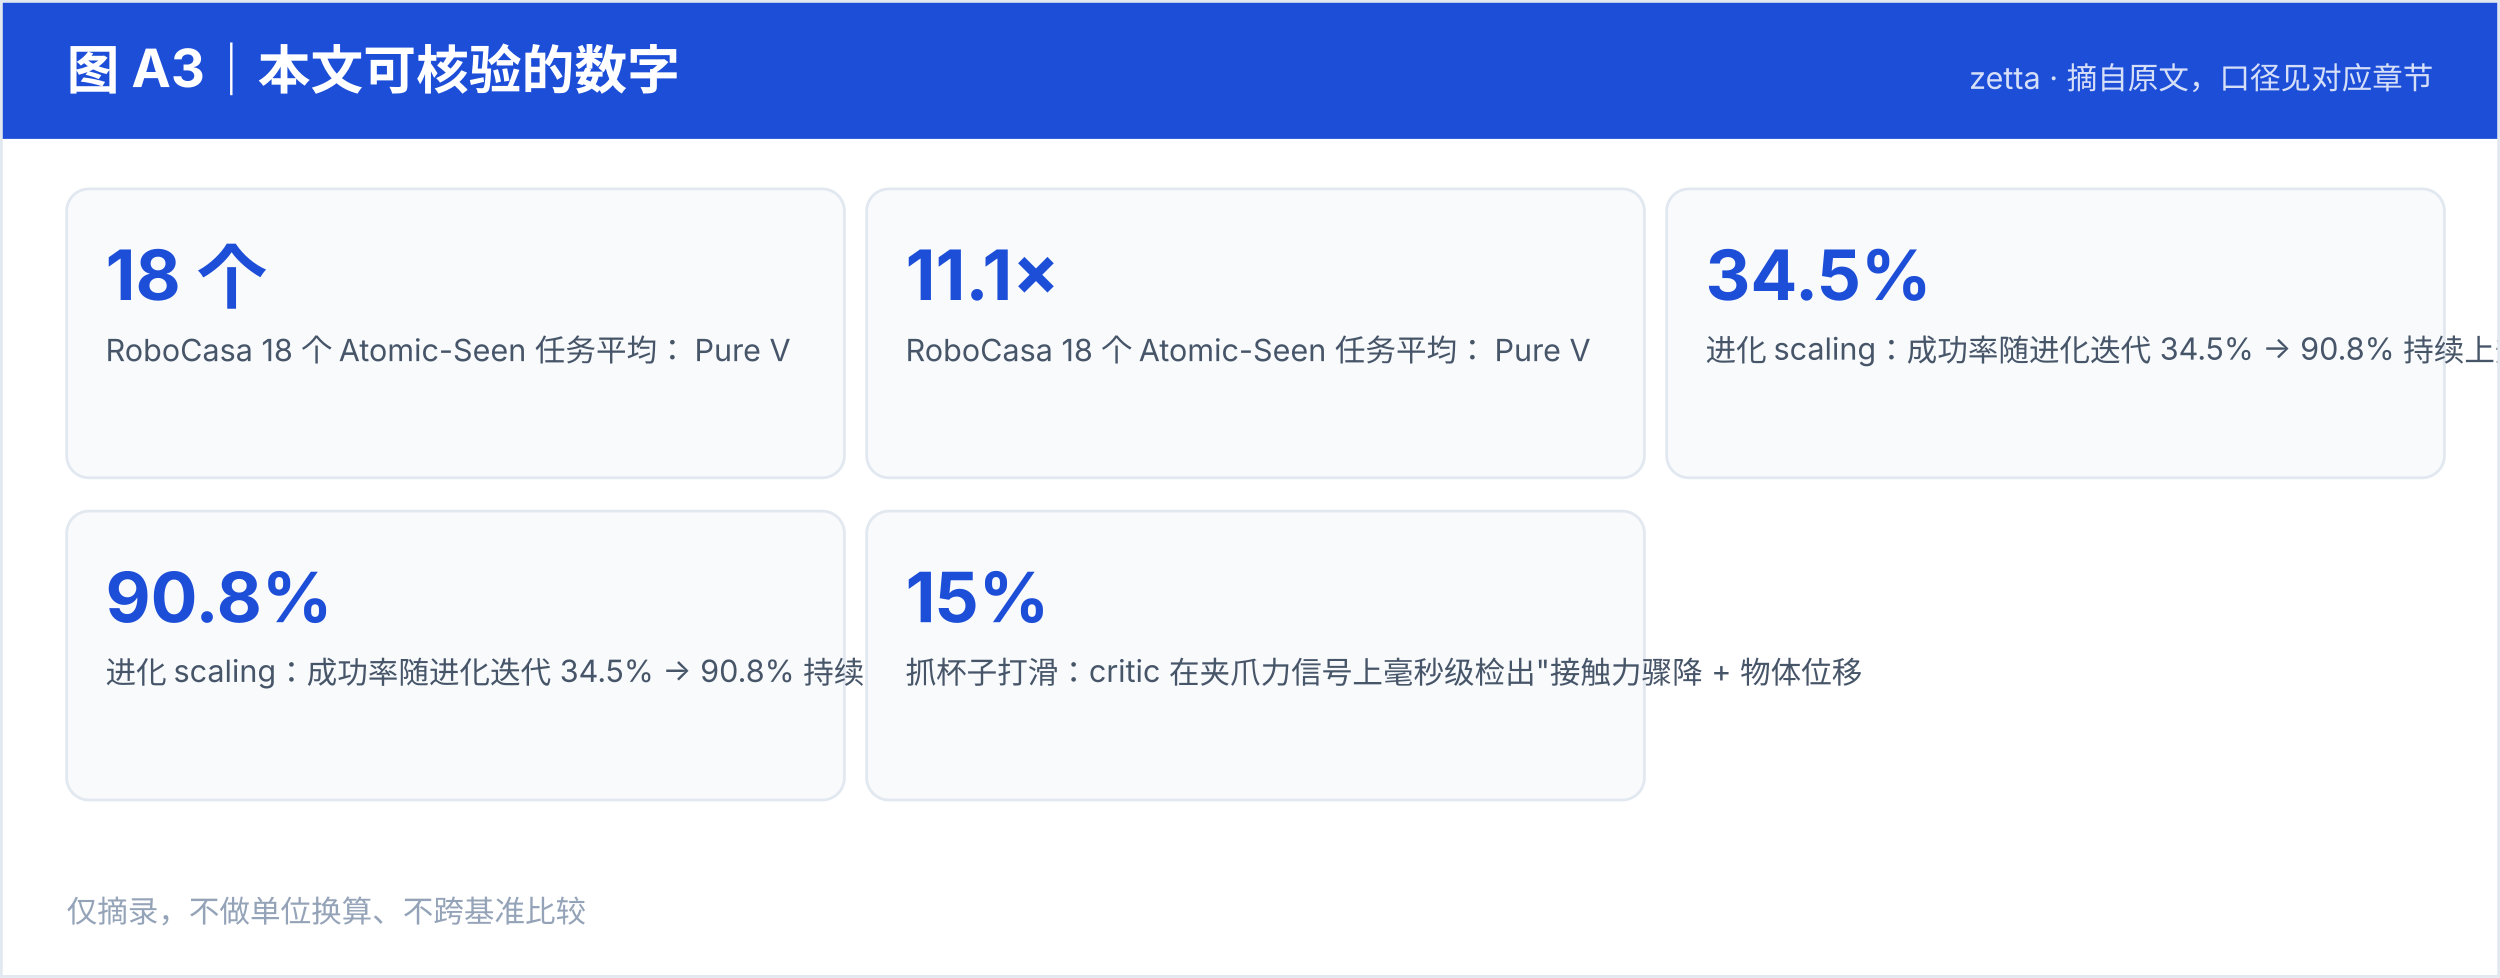
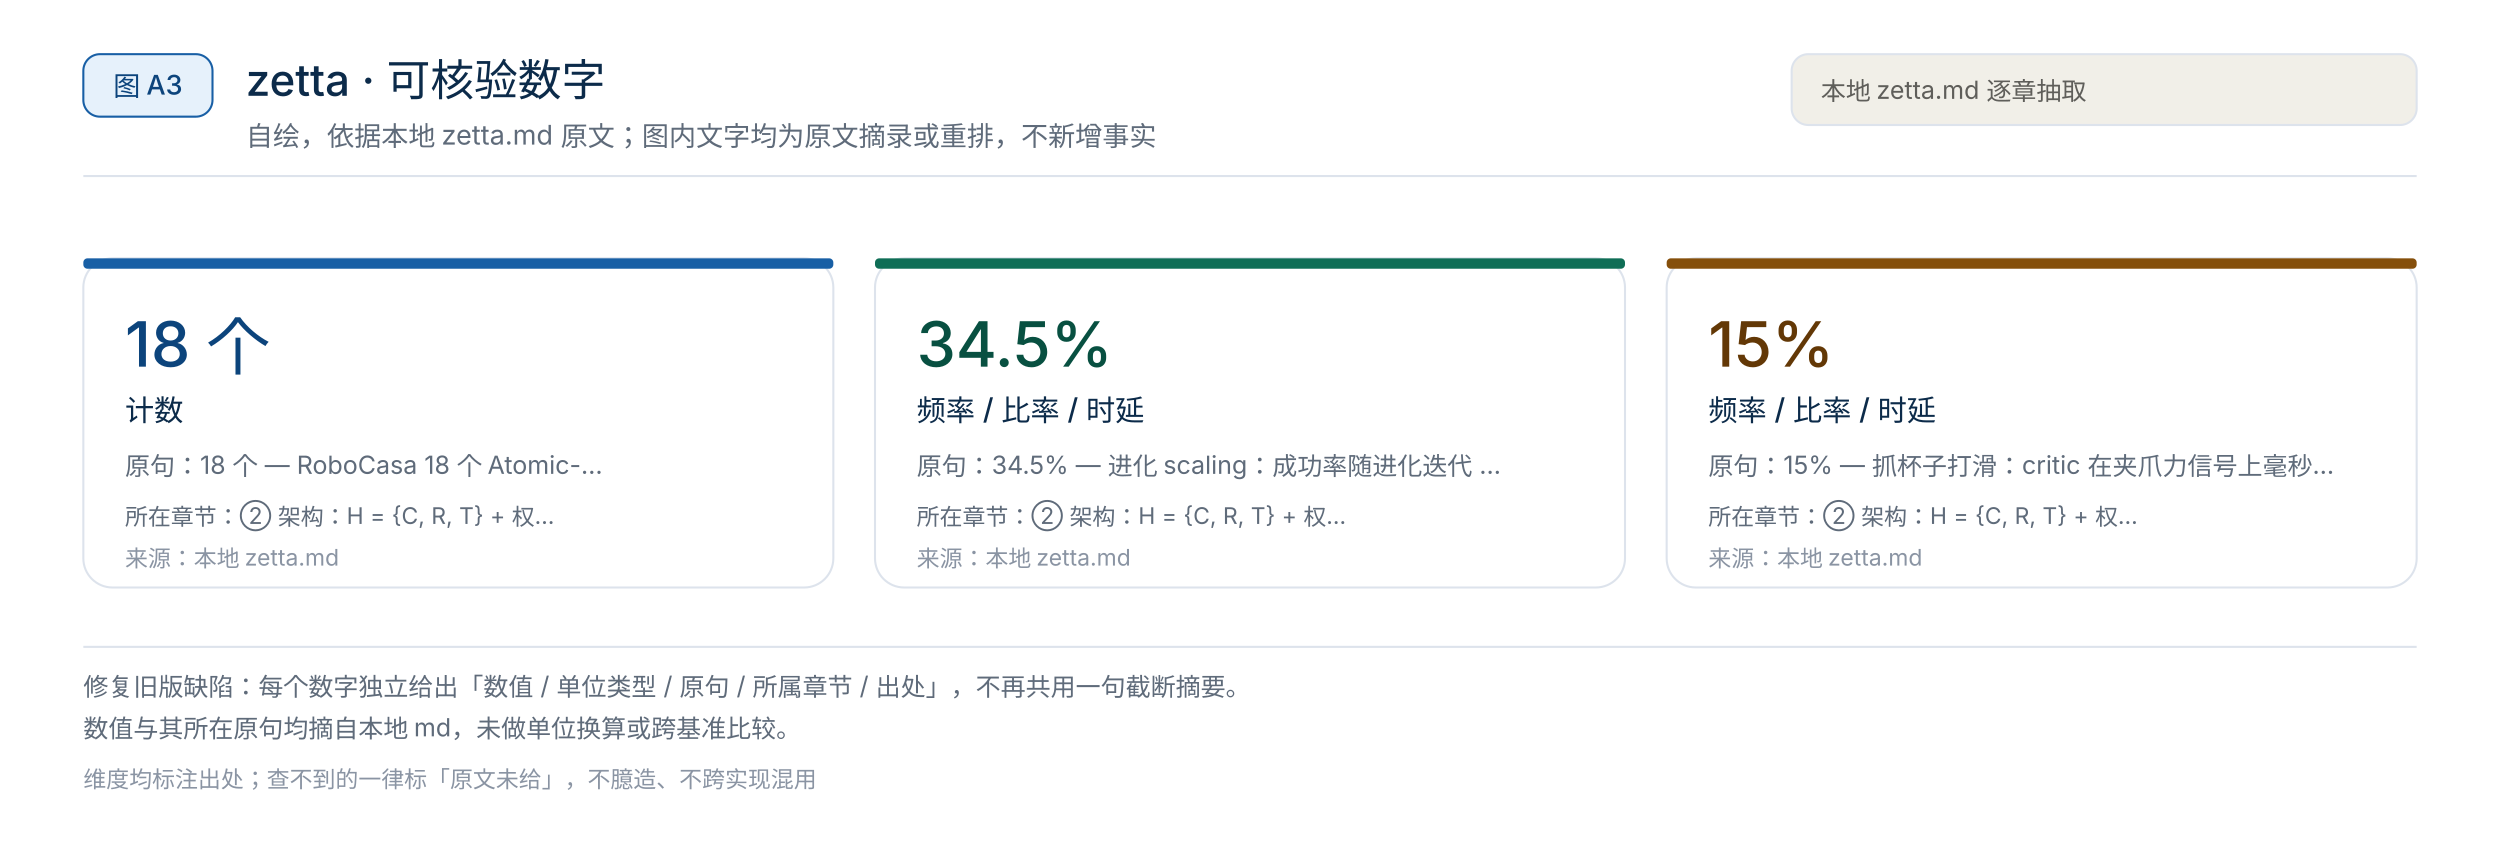
- <svg xmlns="http://www.w3.org/2000/svg" viewBox="0 0 900 352" width="900" height="352" font-family="PingFang SC, -apple-system, BlinkMacSystemFont, Microsoft YaHei, sans-serif">
-   <rect width="900" height="352" fill="#ffffff" />
-   <rect x="0" y="0" width="900" height="50" fill="#1d4ed8" />
-   <text x="24" y="32" font-size="19" fill="#ffffff" font-weight="700" text-anchor="start">图 A3｜本文可核验的数字</text>
-   <text x="876" y="32" font-size="11" fill="#ffffff" font-weight="400" text-anchor="end" opacity="0.82">zetta · 摘自原文，口径见对应章节</text>
-   <rect x="24" y="68" width="280" height="104" rx="8" fill="#f8fafc" stroke="#e2e8f0" />
-   <text x="38" y="108" font-size="25" fill="#1d4ed8" font-weight="700" text-anchor="start">18 个</text>
-   <text x="38" y="130" font-size="11" fill="#475569" font-weight="400" text-anchor="start">RoboCasa 18 个 Atomic-Seen 任务平均： Pure V</text>
-   <rect x="312" y="68" width="280" height="104" rx="8" fill="#f8fafc" stroke="#e2e8f0" />
-   <text x="326" y="108" font-size="25" fill="#1d4ed8" font-weight="700" text-anchor="start">11.1×</text>
-   <text x="326" y="130" font-size="11" fill="#475569" font-weight="400" text-anchor="start">RoboCasa 18 个 Atomic-Seen 任务平均： Pure V</text>
-   <rect x="600" y="68" width="280" height="104" rx="8" fill="#f8fafc" stroke="#e2e8f0" />
-   <text x="614" y="108" font-size="25" fill="#1d4ed8" font-weight="700" text-anchor="start">34.5%</text>
-   <text x="614" y="130" font-size="11" fill="#475569" font-weight="400" text-anchor="start">进化 scaling：成功率随进化迭代 34.5% → 90.8% 持续上升</text>
-   <rect x="24" y="184" width="280" height="104" rx="8" fill="#f8fafc" stroke="#e2e8f0" />
-   <text x="38" y="224" font-size="25" fill="#1d4ed8" font-weight="700" text-anchor="start">90.8%</text>
-   <text x="38" y="246" font-size="11" fill="#475569" font-weight="400" text-anchor="start">进化 scaling：成功率随进化迭代 34.5% → 90.8% 持续上升</text>
-   <rect x="312" y="184" width="280" height="104" rx="8" fill="#f8fafc" stroke="#e2e8f0" />
-   <text x="326" y="224" font-size="25" fill="#1d4ed8" font-weight="700" text-anchor="start">15%</text>
-   <text x="326" y="246" font-size="11" fill="#475569" font-weight="400" text-anchor="start">抓杯子打滑：critic 在夹爪力信号上毫秒级检出"接触力骤降 + 物体位移</text>
-   <text x="24" y="332" font-size="11" fill="#94a3b8" font-weight="400" text-anchor="start">仅摘录，不做单位换算、不跨基准比较</text>
-   <rect x="0.5" y="0.5" width="899" height="351" fill="none" stroke="#e2e8f0" />
+ <svg xmlns="http://www.w3.org/2000/svg" width="1200" height="408" viewBox="0 0 1200 408" role="img">
+   <defs>
+     <marker id="arrow" viewBox="0 0 10 10" refX="8" refY="5" markerWidth="6" markerHeight="6" orient="auto-start-reverse">
+       <path d="M2 1L8 5L2 9" fill="none" stroke="#185FA5" stroke-width="1.6" stroke-linecap="round" stroke-linejoin="round" />
+     </marker>
+   </defs>
+   <rect x="0" y="0" width="1200" height="408" rx="0" fill="#FFFFFF" stroke="#FFFFFF" stroke-width="1" />
+   <text x="118" y="46" font-family="-apple-system,BlinkMacSystemFont,'PingFang SC','Microsoft YaHei',sans-serif" font-size="21" font-weight="500" fill="#0C2B4A" text-anchor="start">zetta · 可核验数字</text>
+   <text x="118" y="70" font-family="-apple-system,BlinkMacSystemFont,'PingFang SC','Microsoft YaHei',sans-serif" font-size="13" font-weight="400" fill="#5F6B7A" text-anchor="start">自绘，依据本地 zetta.md 原文；图内文字均为原文摘录或重排，不新增事实</text>
+   <rect x="40" y="84" width="1120" height="1" rx="0" fill="#DDE3EC" stroke="#DDE3EC" stroke-width="0" />
+   <rect x="860" y="26" width="300" height="34" rx="8" fill="#F1EFE8" stroke="#DDE3EC" stroke-width="1" />
+   <text x="874" y="48" font-family="-apple-system,BlinkMacSystemFont,'PingFang SC','Microsoft YaHei',sans-serif" font-size="12" font-weight="400" fill="#5F5E5A" text-anchor="start">本地 zetta.md 逐章抽取</text>
+   <rect x="40" y="26" width="62" height="30" rx="8" fill="#E6F1FB" stroke="#185FA5" stroke-width="1" />
+   <text x="71" y="46" font-family="-apple-system,BlinkMacSystemFont,'PingFang SC','Microsoft YaHei',sans-serif" font-size="13" font-weight="500" fill="#0C447C" text-anchor="middle">图 A3</text>
+   <rect x="40" y="124" width="360" height="158" rx="14" fill="#FFFFFF" stroke="#DDE3EC" stroke-width="1" />
+   <rect x="40" y="124" width="360" height="5" rx="2" fill="#185FA5" stroke="#185FA5" stroke-width="0" />
+   <text x="60" y="176" font-family="-apple-system,BlinkMacSystemFont,'PingFang SC','Microsoft YaHei',sans-serif" font-size="30" font-weight="500" fill="#0C447C" text-anchor="start">18 个</text>
+   <text x="60" y="202" font-family="-apple-system,BlinkMacSystemFont,'PingFang SC','Microsoft YaHei',sans-serif" font-size="14" font-weight="500" fill="#0C2B4A" text-anchor="start">计数</text>
+   <text x="60" y="228" font-family="-apple-system,BlinkMacSystemFont,'PingFang SC','Microsoft YaHei',sans-serif" font-size="12" font-weight="400" fill="#5F6B7A" text-anchor="start">原句：18 个 — RoboCasa 18 个 Atomic-…</text>
+   <text x="60" y="252" font-family="-apple-system,BlinkMacSystemFont,'PingFang SC','Microsoft YaHei',sans-serif" font-size="11" font-weight="400" fill="#5F6B7A" text-anchor="start">所在章节：② 架构：H = {C, R, T} + 权…</text>
+   <text x="60" y="272" font-family="-apple-system,BlinkMacSystemFont,'PingFang SC','Microsoft YaHei',sans-serif" font-size="11" font-weight="400" fill="#8A94A3" text-anchor="start">来源：本地 zetta.md</text>
+   <rect x="420" y="124" width="360" height="158" rx="14" fill="#FFFFFF" stroke="#DDE3EC" stroke-width="1" />
+   <rect x="420" y="124" width="360" height="5" rx="2" fill="#0F6E56" stroke="#0F6E56" stroke-width="0" />
+   <text x="440" y="176" font-family="-apple-system,BlinkMacSystemFont,'PingFang SC','Microsoft YaHei',sans-serif" font-size="30" font-weight="500" fill="#085041" text-anchor="start">34.5%</text>
+   <text x="440" y="202" font-family="-apple-system,BlinkMacSystemFont,'PingFang SC','Microsoft YaHei',sans-serif" font-size="14" font-weight="500" fill="#0C2B4A" text-anchor="start">频率 / 比率 / 时延</text>
+   <text x="440" y="228" font-family="-apple-system,BlinkMacSystemFont,'PingFang SC','Microsoft YaHei',sans-serif" font-size="12" font-weight="400" fill="#5F6B7A" text-anchor="start">原句：34.5% — 进化 scaling：成功率随进化迭代 …</text>
+   <text x="440" y="252" font-family="-apple-system,BlinkMacSystemFont,'PingFang SC','Microsoft YaHei',sans-serif" font-size="11" font-weight="400" fill="#5F6B7A" text-anchor="start">所在章节：② 架构：H = {C, R, T} + 权…</text>
+   <text x="440" y="272" font-family="-apple-system,BlinkMacSystemFont,'PingFang SC','Microsoft YaHei',sans-serif" font-size="11" font-weight="400" fill="#8A94A3" text-anchor="start">来源：本地 zetta.md</text>
+   <rect x="800" y="124" width="360" height="158" rx="14" fill="#FFFFFF" stroke="#DDE3EC" stroke-width="1" />
+   <rect x="800" y="124" width="360" height="5" rx="2" fill="#854F0B" stroke="#854F0B" stroke-width="0" />
+   <text x="820" y="176" font-family="-apple-system,BlinkMacSystemFont,'PingFang SC','Microsoft YaHei',sans-serif" font-size="30" font-weight="500" fill="#633806" text-anchor="start">15%</text>
+   <text x="820" y="202" font-family="-apple-system,BlinkMacSystemFont,'PingFang SC','Microsoft YaHei',sans-serif" font-size="14" font-weight="500" fill="#0C2B4A" text-anchor="start">频率 / 比率 / 时延</text>
+   <text x="820" y="228" font-family="-apple-system,BlinkMacSystemFont,'PingFang SC','Microsoft YaHei',sans-serif" font-size="12" font-weight="400" fill="#5F6B7A" text-anchor="start">原句：15% — 抓杯子打滑：critic 在夹爪力信号上毫秒…</text>
+   <text x="820" y="252" font-family="-apple-system,BlinkMacSystemFont,'PingFang SC','Microsoft YaHei',sans-serif" font-size="11" font-weight="400" fill="#5F6B7A" text-anchor="start">所在章节：② 架构：H = {C, R, T} + 权…</text>
+   <text x="820" y="272" font-family="-apple-system,BlinkMacSystemFont,'PingFang SC','Microsoft YaHei',sans-serif" font-size="11" font-weight="400" fill="#8A94A3" text-anchor="start">来源：本地 zetta.md</text>
+   <rect x="40" y="310" width="1120" height="1" rx="0" fill="#DDE3EC" stroke="#DDE3EC" stroke-width="0" />
+   <text x="40" y="334" font-family="-apple-system,BlinkMacSystemFont,'PingFang SC','Microsoft YaHei',sans-serif" font-size="12" font-weight="400" fill="#5F6B7A" text-anchor="start">修复旧版缺陷：每个数字独立给出「数值 / 单位类型 / 原句 / 所属章节 / 出处」，不再共用一句截断摘要。</text>
+   <text x="40" y="354" font-family="-apple-system,BlinkMacSystemFont,'PingFang SC','Microsoft YaHei',sans-serif" font-size="12" font-weight="400" fill="#5F6B7A" text-anchor="start">数值与其所在原句均摘自本地 md，未做单位换算或跨基准比较。</text>
+   <text x="40" y="378" font-family="-apple-system,BlinkMacSystemFont,'PingFang SC','Microsoft YaHei',sans-serif" font-size="11" font-weight="400" fill="#8A94A3" text-anchor="start">维度均标注出处；查不到的一律标「原文未给」，不臆造、不跨实现混用</text>
</svg>
